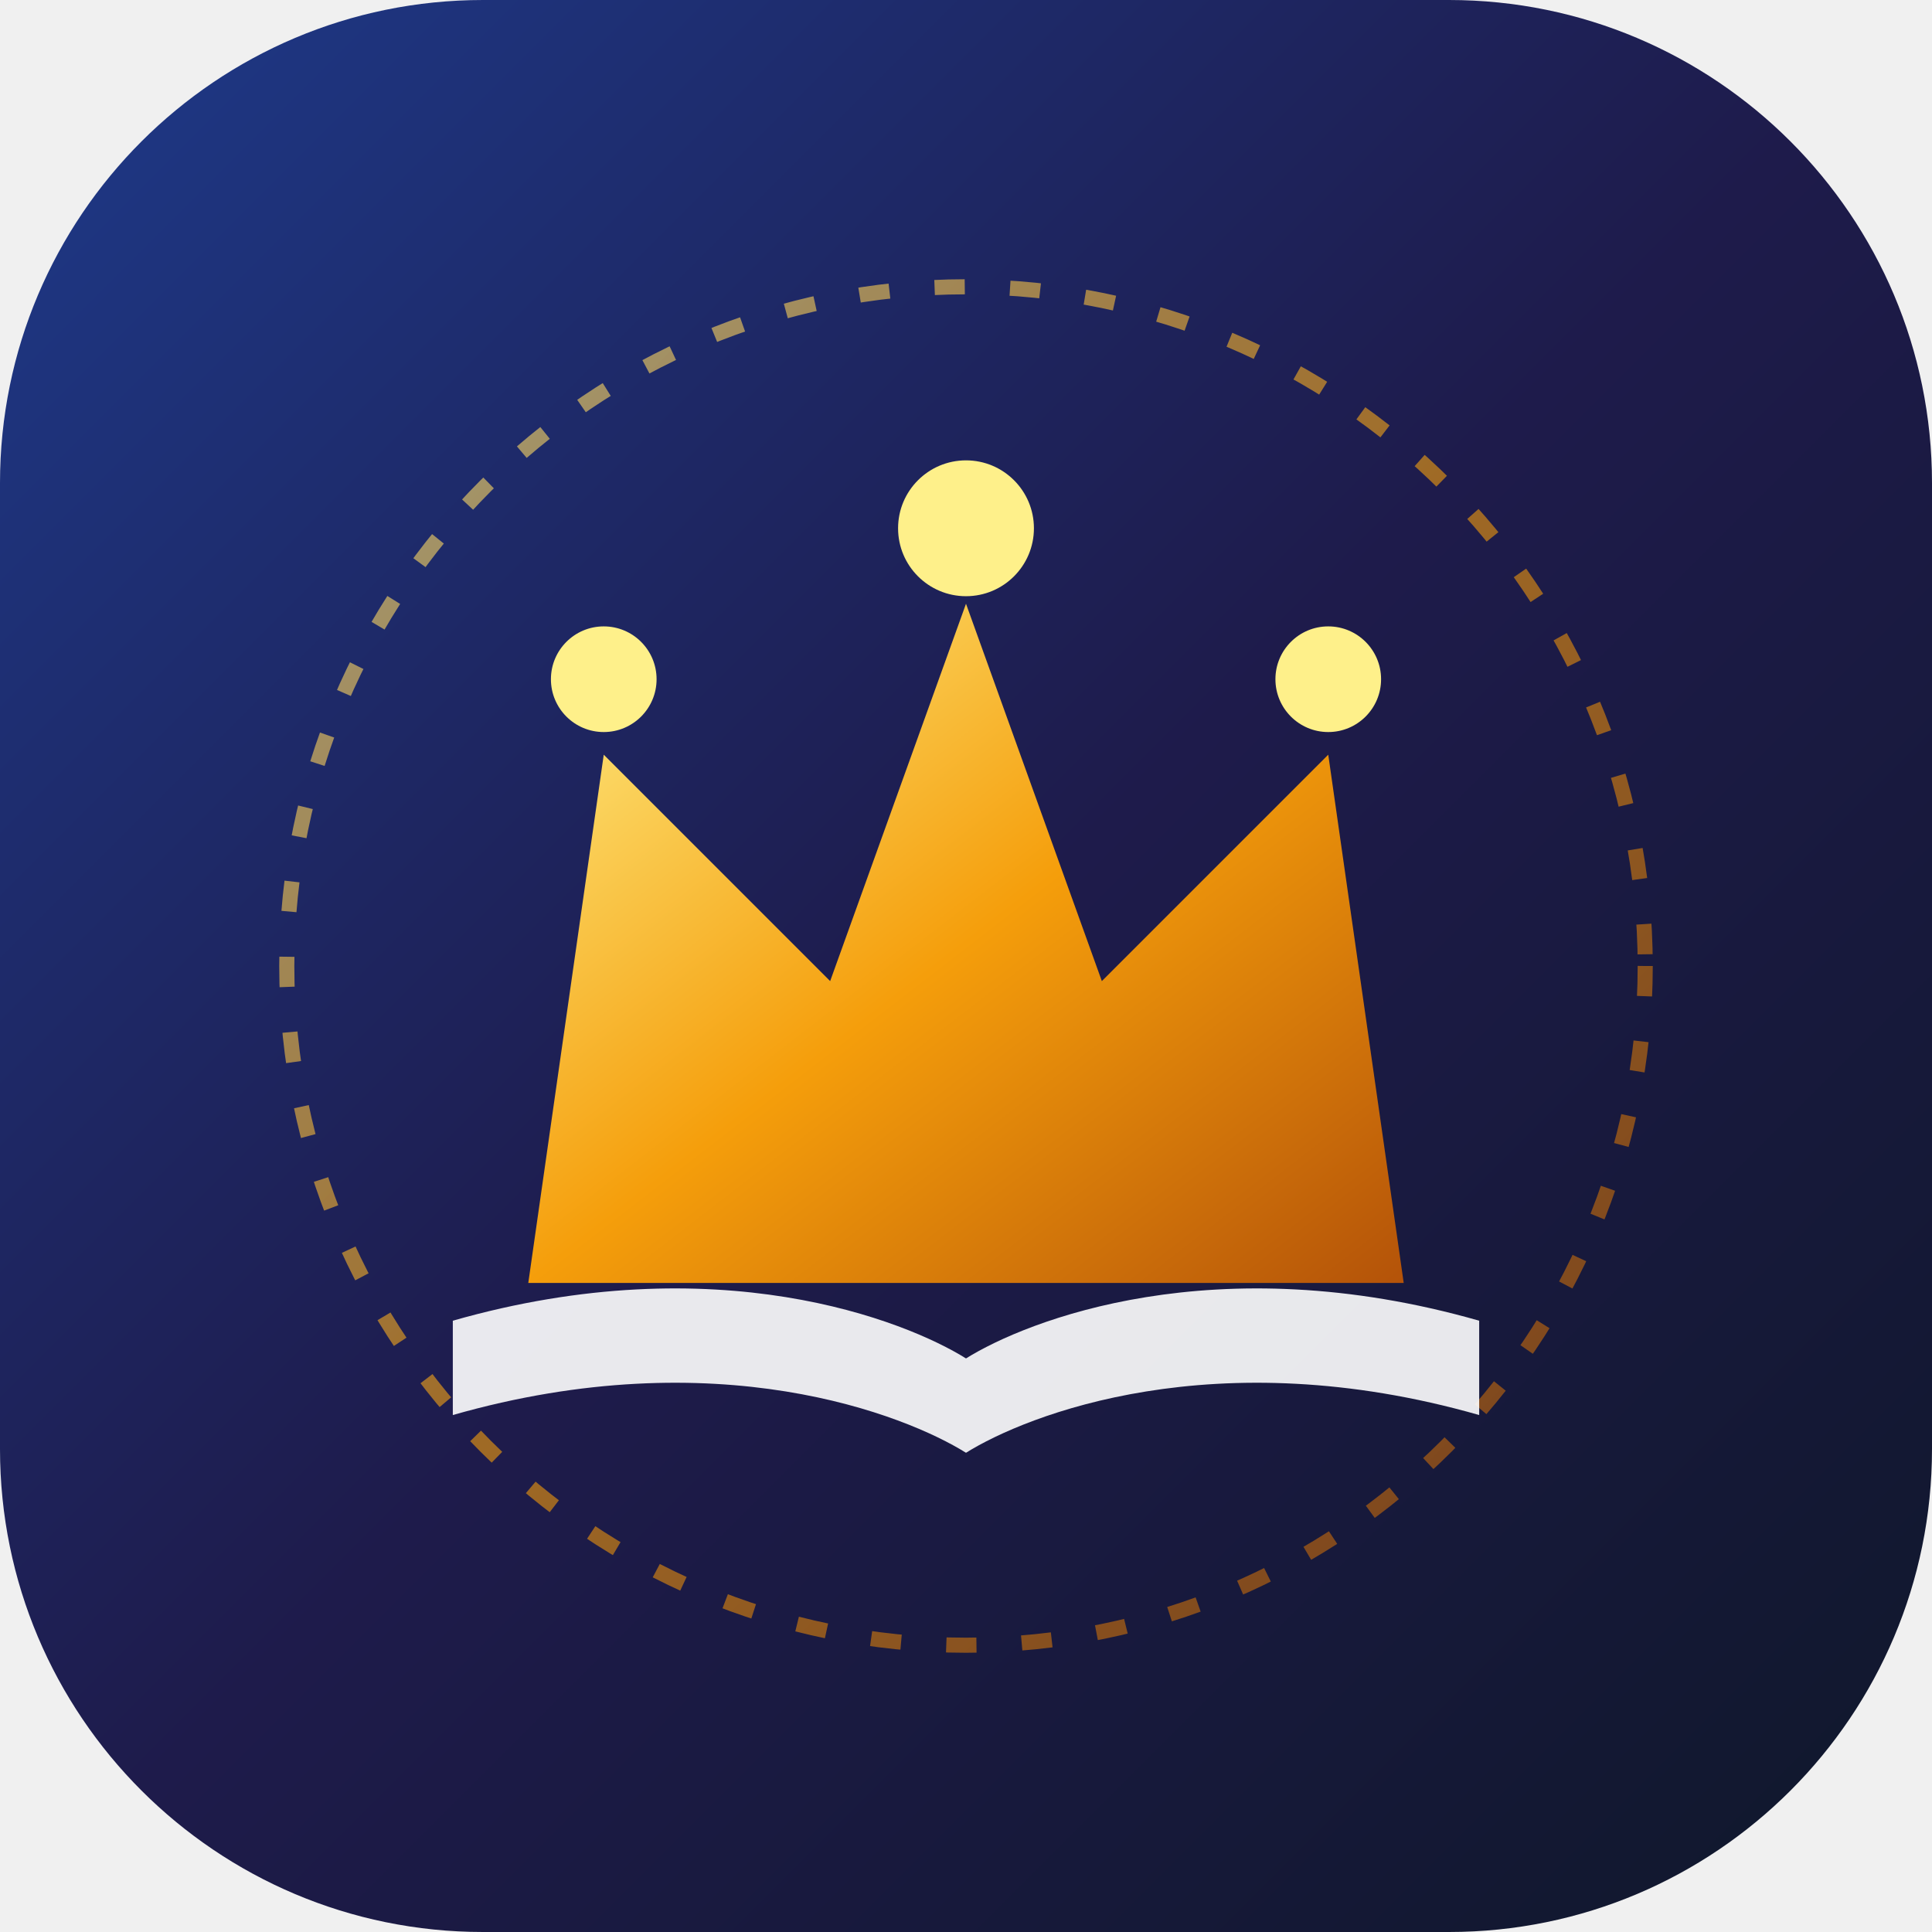
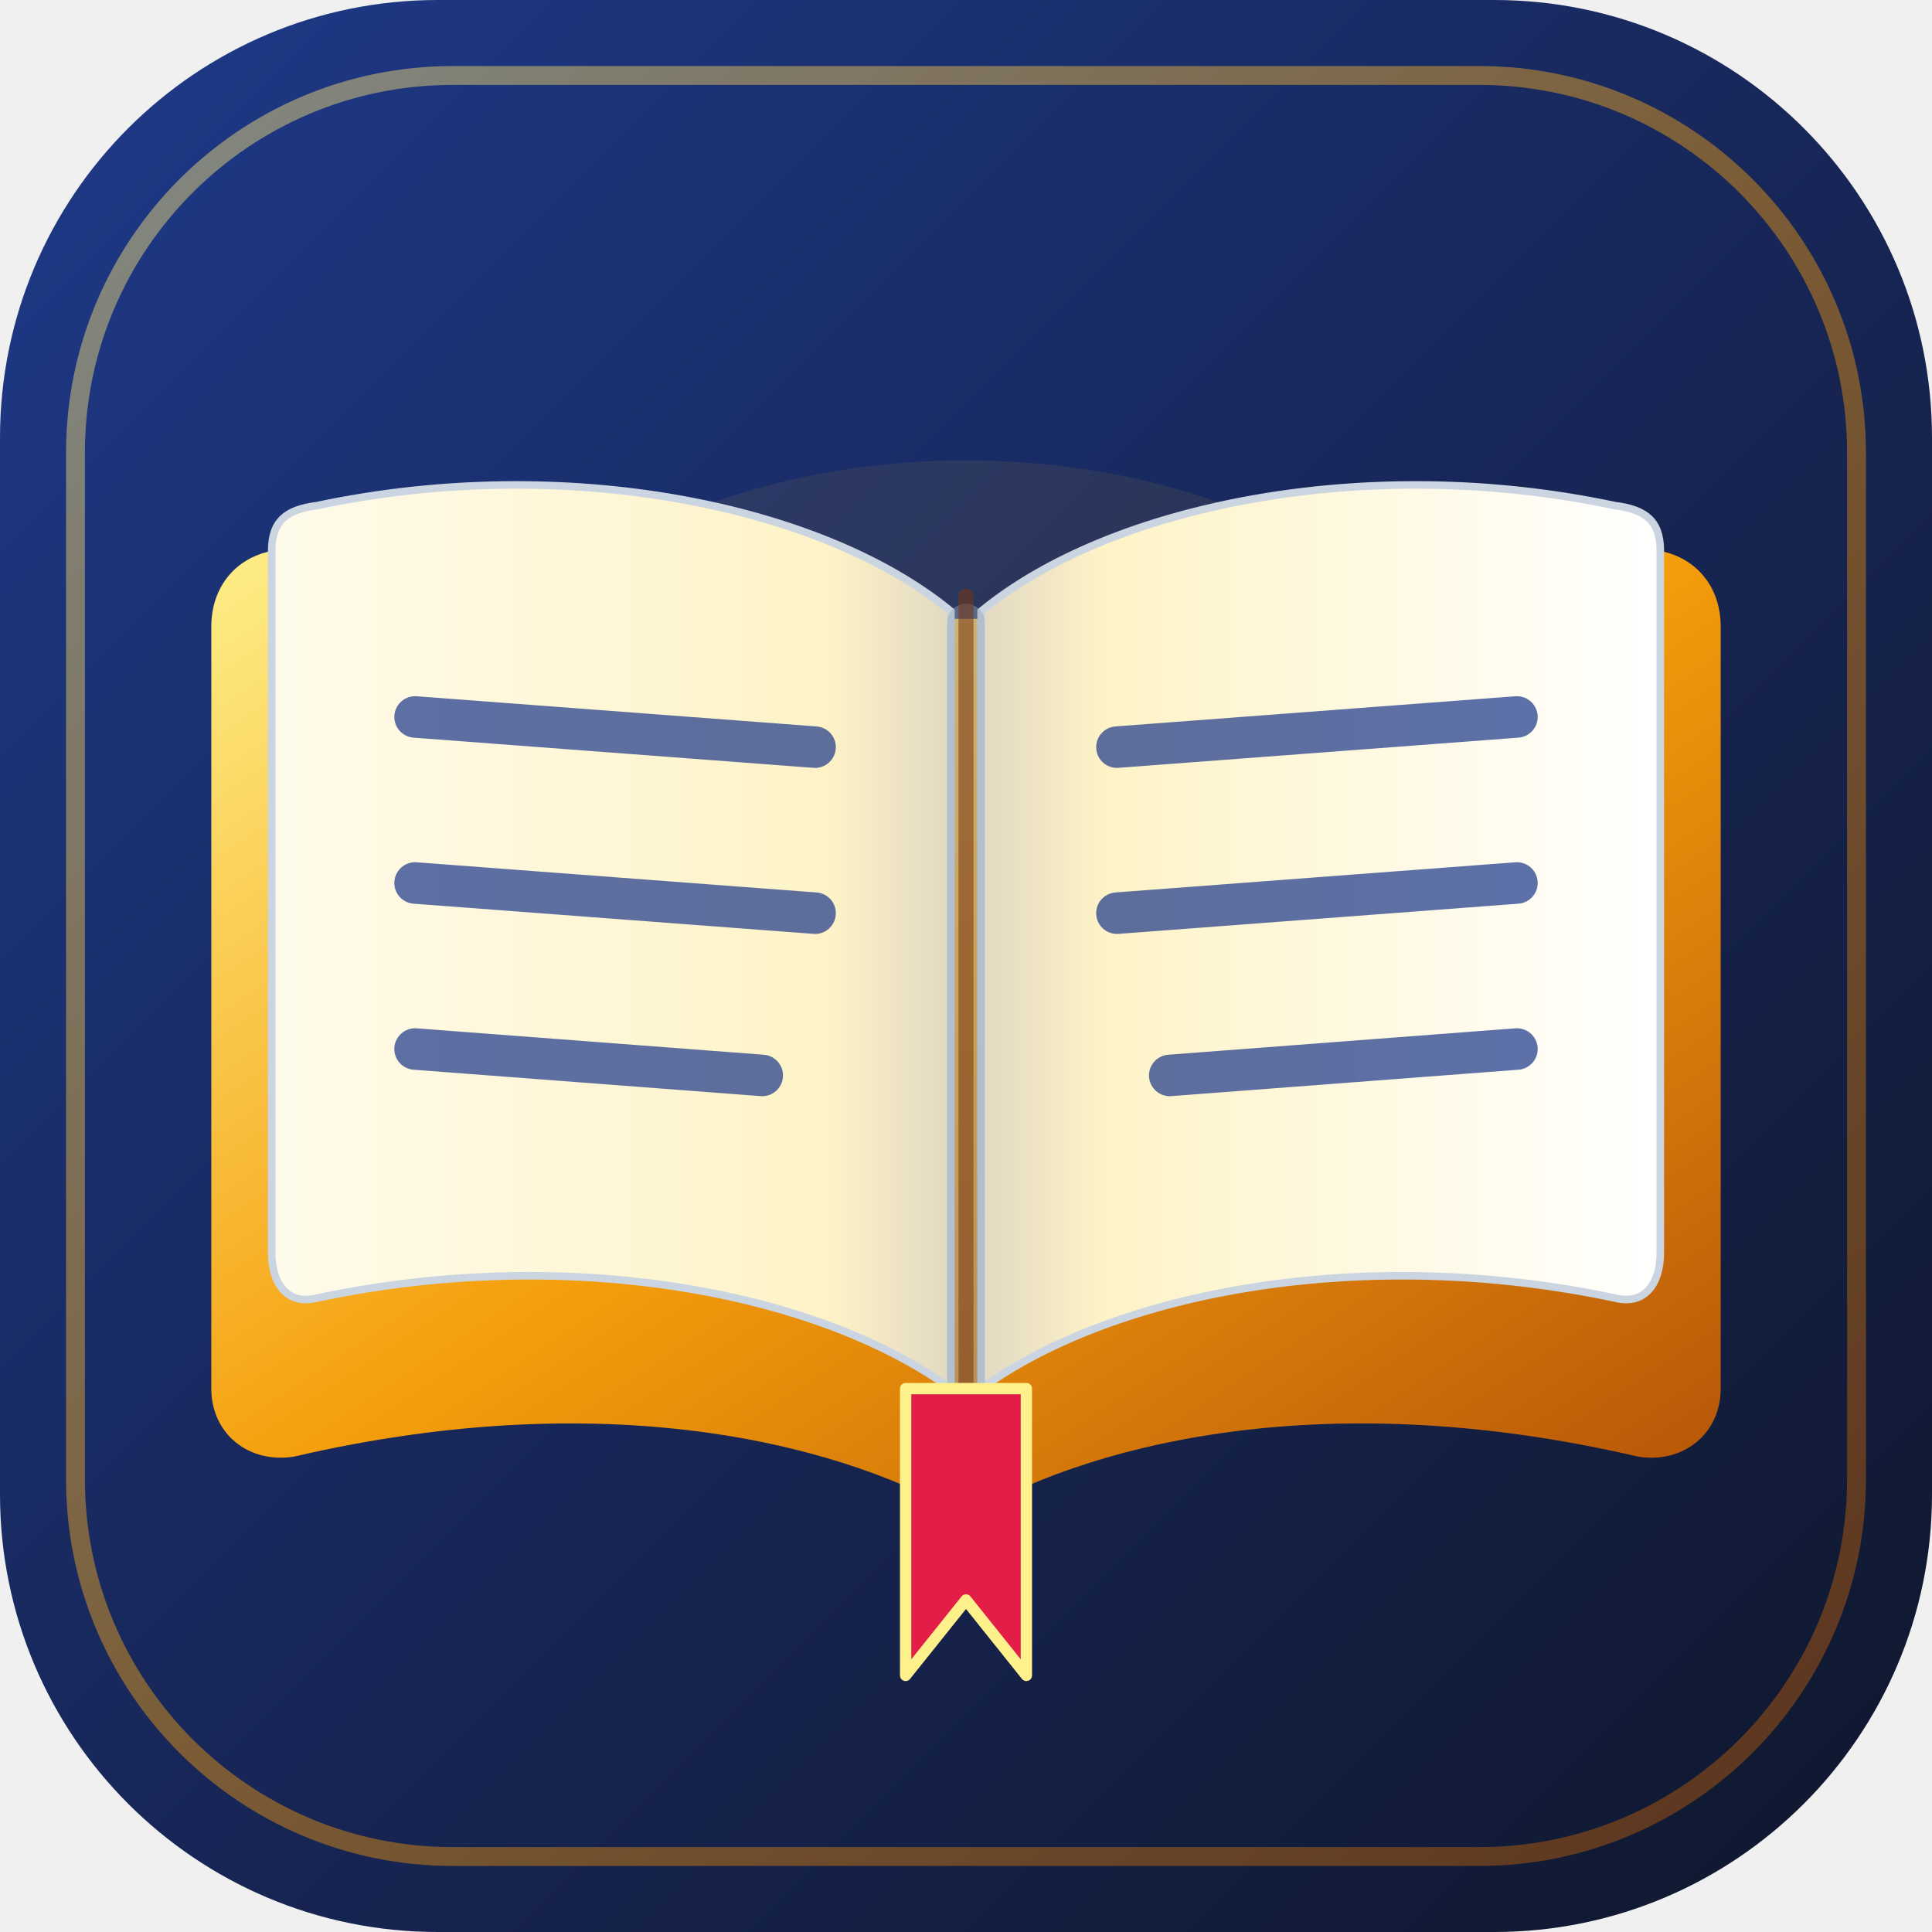
<svg xmlns="http://www.w3.org/2000/svg" viewBox="0 0 512 512" width="512" height="512">
  <defs>
-     <linearGradient id="bg" x1="0%" y1="0%" x2="100%" y2="100%">
+     <linearGradient id="bgGrad" x1="0%" y1="0%" x2="100%" y2="100%">
      <stop offset="0%" stop-color="#1e3a8a" />
-       <stop offset="50%" stop-color="#1e1b4b" />
+       <stop offset="55%" stop-color="#172554" />
      <stop offset="100%" stop-color="#0f172a" />
    </linearGradient>
-     <linearGradient id="gold" x1="0%" y1="0%" x2="100%" y2="100%">
+     <linearGradient id="goldGrad" x1="0%" y1="0%" x2="100%" y2="100%">
      <stop offset="0%" stop-color="#fef08a" />
      <stop offset="50%" stop-color="#f59e0b" />
      <stop offset="100%" stop-color="#b45309" />
    </linearGradient>
+     <linearGradient id="pageLeft" x1="0%" y1="0%" x2="100%" y2="0%">
+       <stop offset="0%" stop-color="#fffbeb" />
+       <stop offset="82%" stop-color="#fef3c7" />
+       <stop offset="100%" stop-color="#e2d9c2" />
+     </linearGradient>
+     <linearGradient id="pageRight" x1="0%" y1="0%" x2="100%" y2="0%">
+       <stop offset="0%" stop-color="#e2d9c2" />
+       <stop offset="18%" stop-color="#fef3c7" />
+       <stop offset="100%" stop-color="#ffffff" />
+     </linearGradient>
  </defs>
-   <rect width="512" height="512" rx="128" fill="url(#bg)" />
-   <circle cx="256" cy="256" r="180" fill="none" stroke="url(#gold)" stroke-width="4" stroke-dasharray="8 12" opacity="0.6" />
-   <path d="M140 340 L160 200 L220 260 L256 160 L292 260 L352 200 L372 340 Z" fill="url(#gold)" />
-   <circle cx="160" cy="180" r="14" fill="#fef08a" />
-   <circle cx="256" cy="140" r="18" fill="#fef08a" />
-   <circle cx="352" cy="180" r="14" fill="#fef08a" />
-   <path d="M120 350 C190 330 240 350 256 360 C272 350 322 330 392 350 L392 375 C322 355 272 375 256 385 C240 375 190 355 120 375 Z" fill="#ffffff" opacity="0.9" />
+   <rect width="512" height="512" rx="116" fill="url(#bgGrad)" />
+   <rect x="20" y="20" width="472" height="472" rx="100" fill="none" stroke="url(#goldGrad)" stroke-width="5" opacity="0.45" />
+   <ellipse cx="256" cy="240" rx="158" ry="118" fill="#fbbf24" opacity="0.08" />
+   <path d="M72 146 Q164 128 248 164 L264 164 Q348 128 440 146 C450 148 456 156 456 166 L456 368 C456 380 446 388 434 386 C348 366 286 384 256 402 C226 384 164 366 78 386 C66 388 56 380 56 368 L56 166 C56 156 62 148 72 146 Z" fill="url(#goldGrad)" />
+   <path d="M84 134 C150 120 218 134 252 162 L252 368 C216 342 150 330 84 344 C76 346 72 340 72 332 L72 146 C72 138 76 135 84 134 Z" fill="url(#pageLeft)" stroke="#cbd5e1" stroke-width="2" />
+   <path d="M428 134 C362 120 294 134 260 162 L260 368 C296 342 362 330 428 344 C436 346 440 340 440 332 L440 146 C440 138 436 135 428 134 Z" fill="url(#pageRight)" stroke="#cbd5e1" stroke-width="2" />
+   <rect x="251" y="160" width="10" height="214" rx="5" fill="#94a3b8" opacity="0.45" />
+   <line x1="256" y1="158" x2="256" y2="380" stroke="#78350f" stroke-width="4" stroke-linecap="round" opacity="0.55" />
+   <g stroke="#1e3a8a" stroke-width="11" stroke-linecap="round" opacity="0.72">
+     <line x1="110" y1="190" x2="216" y2="198" />
+     <line x1="110" y1="234" x2="216" y2="242" />
+     <line x1="110" y1="278" x2="202" y2="285" />
+   </g>
+   <g stroke="#1e3a8a" stroke-width="11" stroke-linecap="round" opacity="0.72">
+     <line x1="296" y1="198" x2="402" y2="190" />
+     <line x1="296" y1="242" x2="402" y2="234" />
+     <line x1="310" y1="285" x2="402" y2="278" />
+   </g>
+   <path d="M240 368 L272 368 L272 444 L256 424 L240 444 Z" fill="#e11d48" stroke="#fef08a" stroke-width="3" stroke-linejoin="round" />
</svg>
